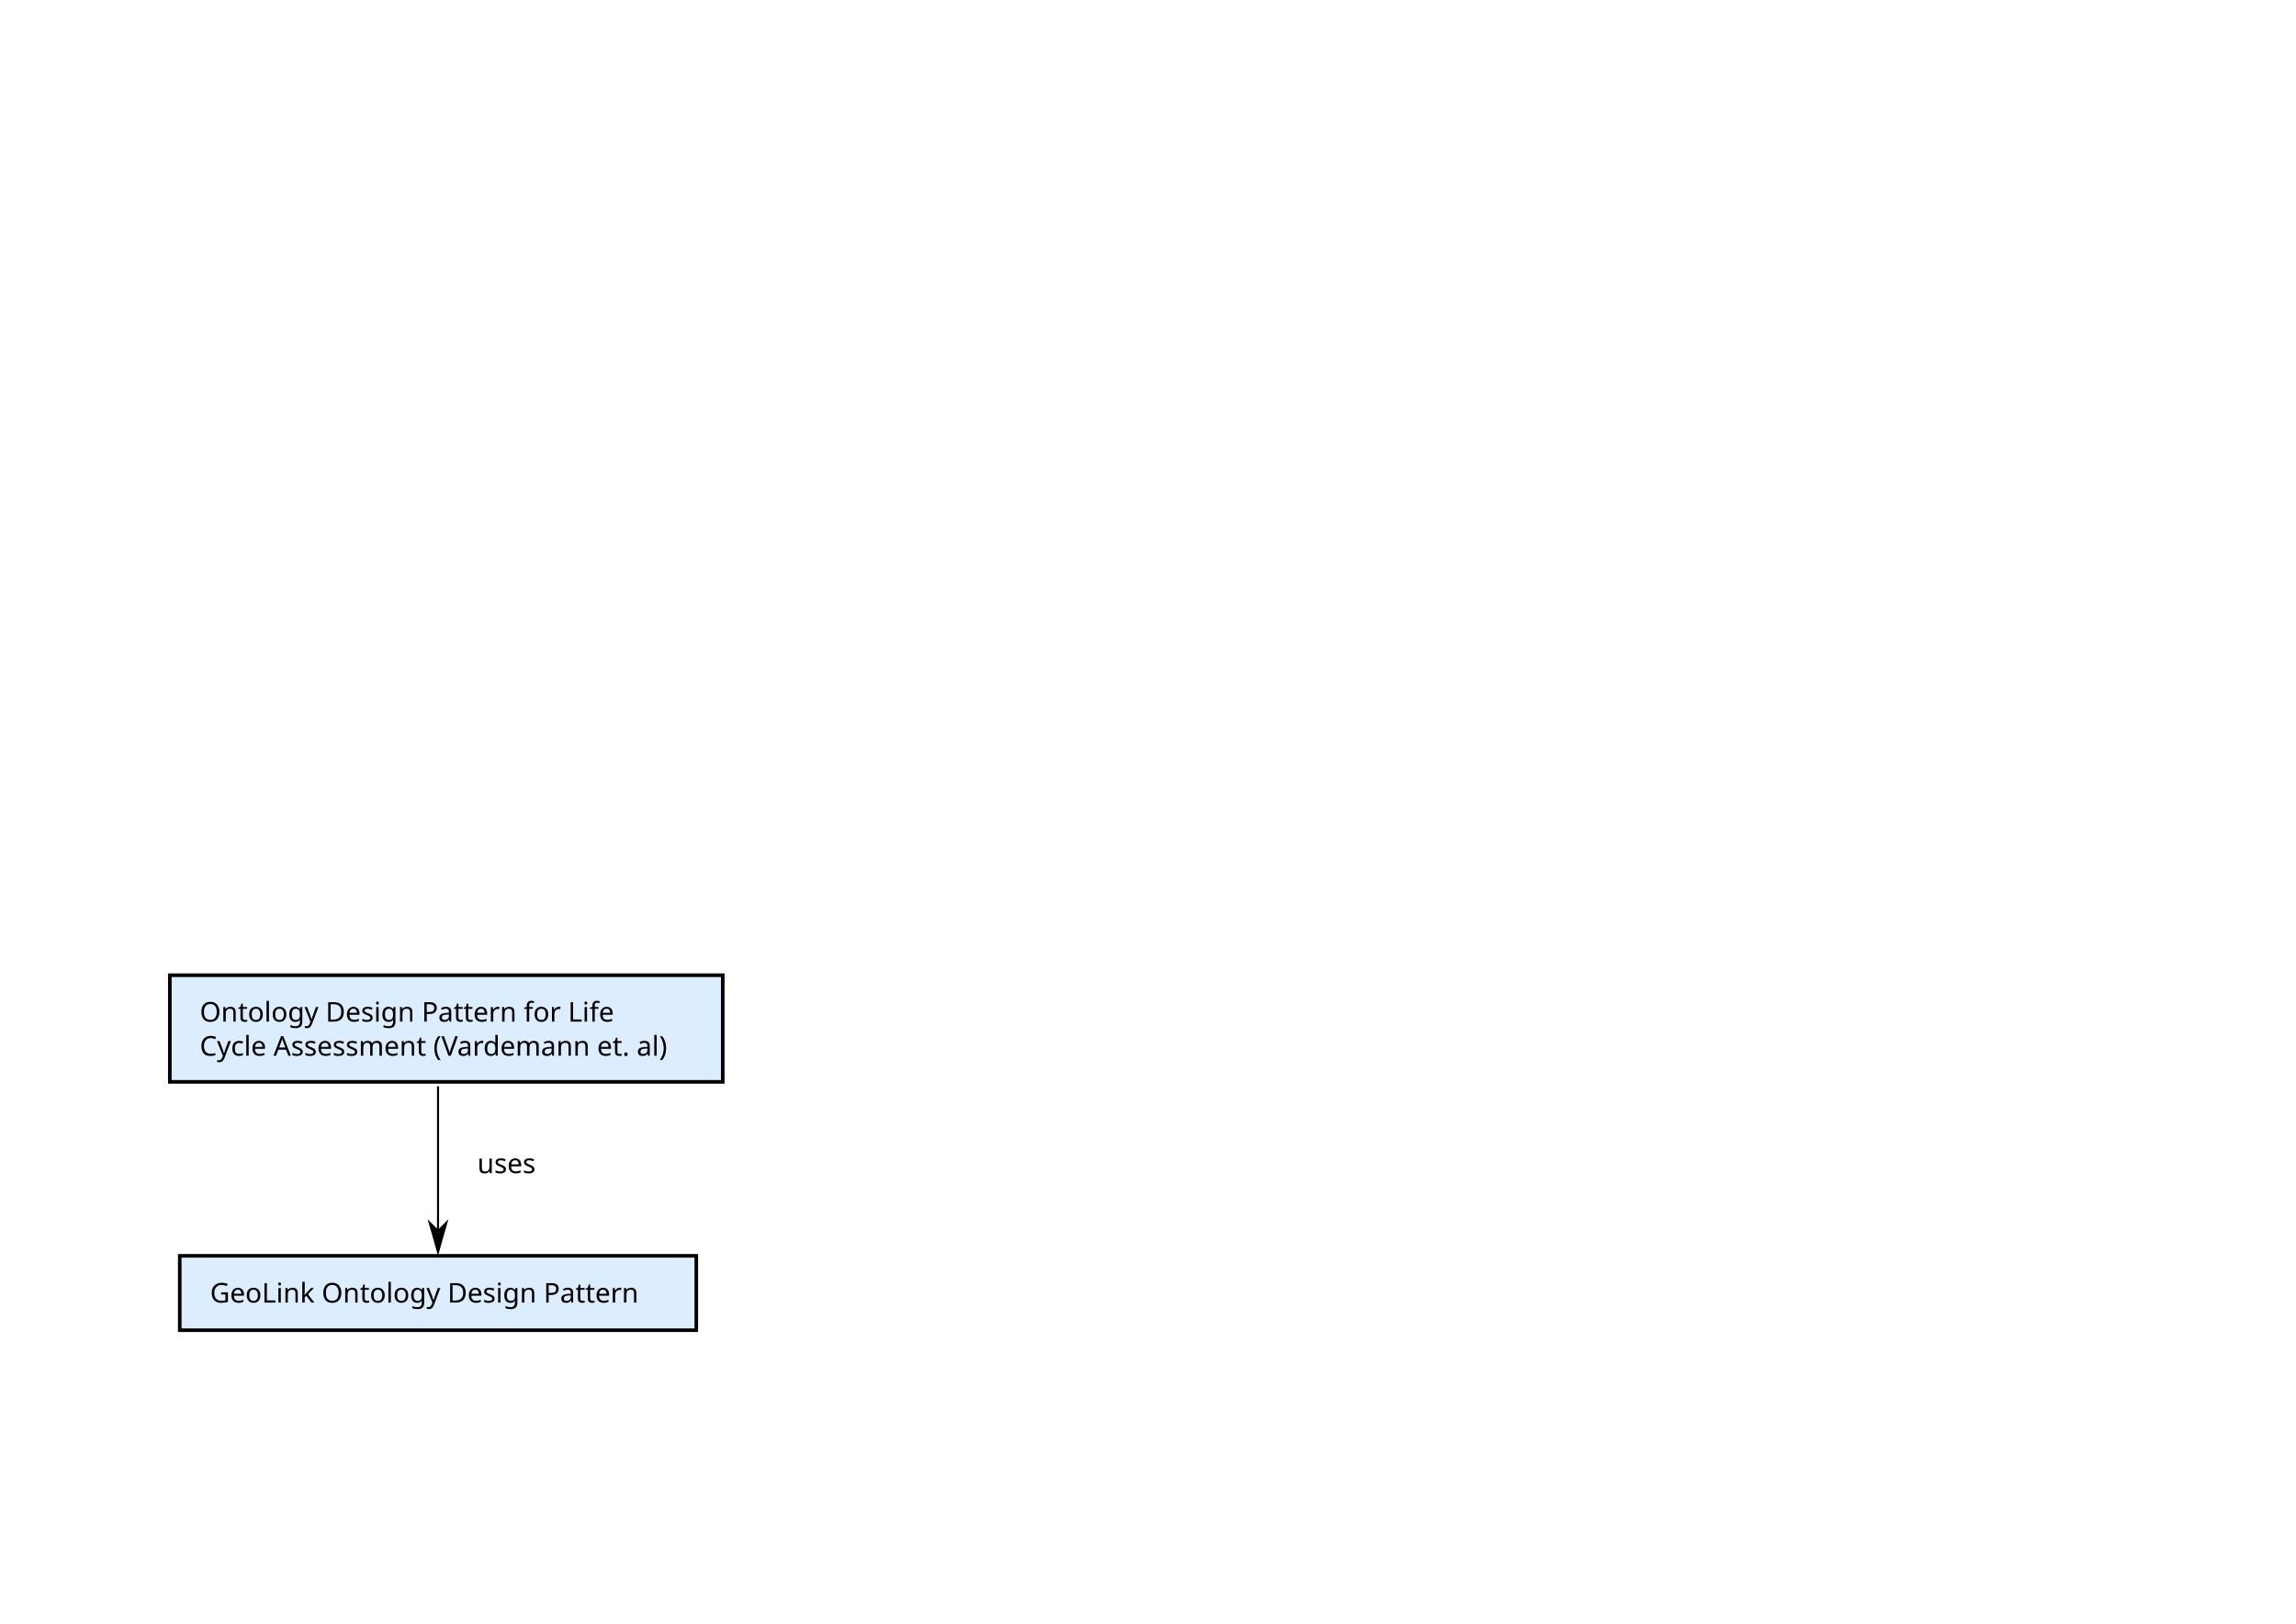
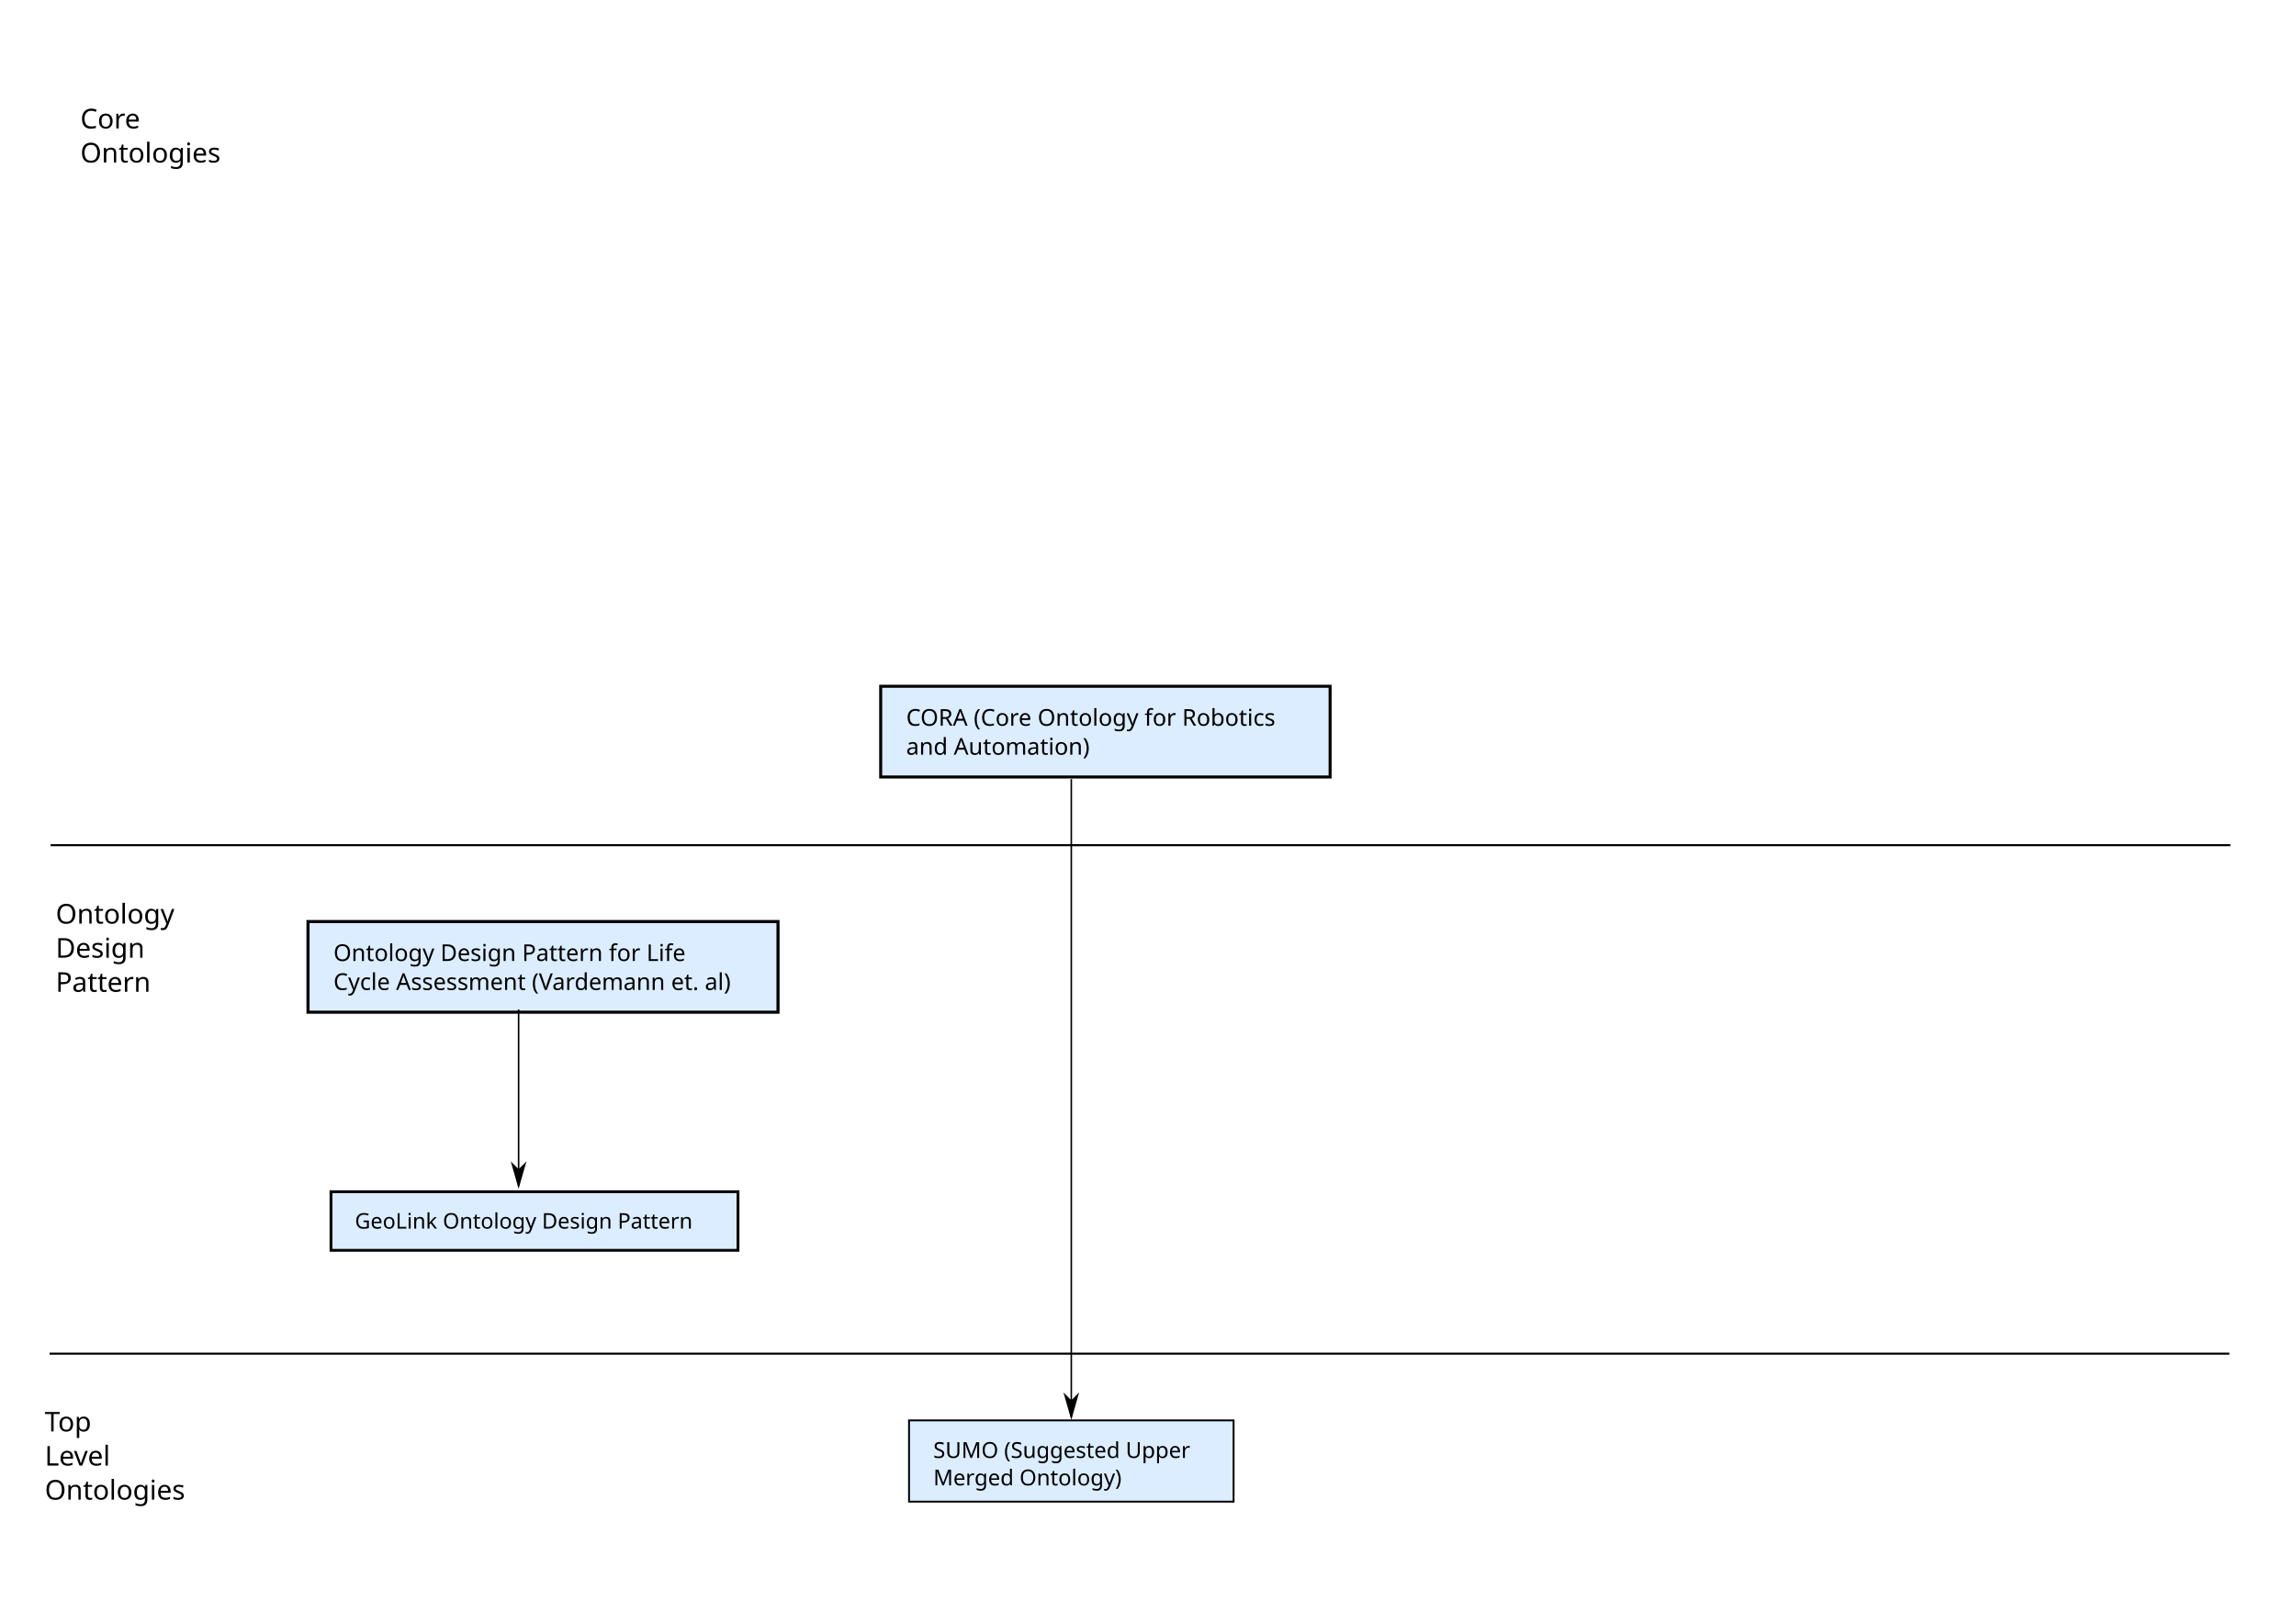
<svg xmlns="http://www.w3.org/2000/svg" width="1122.52" height="793.701" viewBox="0 0 297 210" version="1.1" id="svg8">
  <defs id="defs2">
    <marker orient="auto" refY="0.0" refX="0.0" id="Arrow1Lend" style="overflow:visible;">
      <path id="path892" d="M 0.0,0.0 L 5.0,-5.0 L -12.5,0.0 L 5.0,5.0 L 0.0,0.0 z " style="fill-rule:evenodd;stroke:#000000;stroke-width:1pt;stroke-opacity:1;fill:#000000;fill-opacity:1" transform="scale(0.8) rotate(180) translate(12.5,0)" />
    </marker>
+     <marker orient="auto" refY="0" refX="0" id="Arrow1Lend-3" style="overflow:visible">
+       <path id="path892-6" d="M 0,0 5,-5 -12.5,0 5,5 Z" style="fill:#000000;fill-opacity:1;fill-rule:evenodd;stroke:#000000;stroke-width:1pt;stroke-opacity:1" transform="matrix(-0.8,0,0,-0.8,-10,0)" />
+     </marker>
  </defs>
  <g id="layer1" transform="translate(0,-87.00001)">
-     <rect style="fill:#dbedff;fill-opacity:1;stroke:#000000;stroke-width:0.462;stroke-miterlimit:4;stroke-dasharray:none;stroke-dashoffset:0;stroke-opacity:1" id="rect838" width="66.817" height="9.622" x="23.252" y="249.421" />
-     <text xml:space="preserve" style="font-style:normal;font-weight:normal;font-size:3.528px;line-height:1.25;font-family:sans-serif;letter-spacing:0px;word-spacing:0px;fill:#000000;fill-opacity:1;stroke:none;stroke-width:0.265" x="27.173" y="255.472" id="text836">
-       <tspan id="tspan834" x="27.173" y="255.472" style="stroke-width:0.265">GeoLink Ontology Design Pattern</tspan>
+     <rect style="fill:#dbedff;fill-opacity:1;stroke:#000000;stroke-width:0.364;stroke-miterlimit:4;stroke-dasharray:none;stroke-dashoffset:0;stroke-opacity:1" id="rect838" width="52.649" height="7.582" x="42.815" y="241.128" />
+     <text xml:space="preserve" style="font-style:normal;font-weight:normal;font-size:2.78px;line-height:1.25;font-family:sans-serif;letter-spacing:0px;word-spacing:0px;fill:#000000;fill-opacity:1;stroke:none;stroke-width:0.208" x="45.904" y="245.896" id="text836">
+       <tspan id="tspan834" x="45.904" y="245.896" style="stroke-width:0.208">GeoLink Ontology Design Pattern</tspan>
    </text>
-     <rect style="fill:#dbedff;fill-opacity:1;stroke:#000000;stroke-width:0.468;stroke-miterlimit:4;stroke-dasharray:none;stroke-dashoffset:0;stroke-opacity:1" id="rect838-3" width="71.522" height="13.792" x="21.969" y="213.13" />
-     <text xml:space="preserve" style="font-style:normal;font-weight:normal;font-size:3.528px;line-height:1.25;font-family:sans-serif;letter-spacing:0px;word-spacing:0px;fill:#000000;fill-opacity:1;stroke:none;stroke-width:0.265" x="25.837" y="219.129" id="text836-6">
-       <tspan x="25.837" y="219.129" style="stroke-width:0.265" id="tspan879">Ontology Design Pattern for Life </tspan>
-       <tspan x="25.837" y="223.538" style="stroke-width:0.265" id="tspan883">Cycle Assessment (Vardemann et. al)</tspan>
+     <rect style="fill:#dbedff;fill-opacity:1;stroke:#000000;stroke-width:0.398;stroke-miterlimit:4;stroke-dasharray:none;stroke-dashoffset:0;stroke-opacity:1" id="rect838-3" width="60.799" height="11.724" x="39.841" y="206.188" />
+     <text xml:space="preserve" style="font-style:normal;font-weight:normal;font-size:2.999px;line-height:1.25;font-family:sans-serif;letter-spacing:0px;word-spacing:0px;fill:#000000;fill-opacity:1;stroke:none;stroke-width:0.225" x="43.129" y="211.287" id="text836-6">
+       <tspan x="43.129" y="211.287" style="stroke-width:0.225" id="tspan879">Ontology Design Pattern for Life </tspan>
+       <tspan x="43.129" y="215.035" style="stroke-width:0.225" id="tspan883">Cycle Assessment (Vardemann et. al)</tspan>
    </text>
-     <path style="fill:none;stroke:#000000;stroke-width:0.265px;stroke-linecap:butt;stroke-linejoin:miter;stroke-opacity:1;marker-end:url(#Arrow1Lend)" d="m 56.661,227.499 v 21.382" id="path887" />
-     <text xml:space="preserve" style="font-style:normal;font-weight:normal;font-size:3.528px;line-height:1.25;font-family:sans-serif;letter-spacing:0px;word-spacing:0px;fill:#000000;fill-opacity:1;stroke:none;stroke-width:0.265" x="61.739" y="238.735" id="text1491">
-       <tspan id="tspan1489" x="61.739" y="238.735" style="stroke-width:0.265">uses</tspan>
+     <path style="fill:none;stroke:#000000;stroke-width:0.2;stroke-linecap:butt;stroke-linejoin:miter;stroke-miterlimit:4;stroke-dasharray:none;stroke-opacity:1;marker-end:url(#Arrow1Lend)" d="m 67.085,217.557 v 22.813" id="path887" />
+     <rect style="fill:#dbedff;fill-opacity:1;stroke:#000000;stroke-width:0.24;stroke-miterlimit:4;stroke-dasharray:none;stroke-dashoffset:0;stroke-opacity:1" id="rect838-7" width="41.983" height="10.51" x="117.588" y="270.704" />
+     <text xml:space="preserve" style="font-style:normal;font-weight:normal;font-size:2.839px;line-height:1.25;font-family:sans-serif;letter-spacing:0px;word-spacing:0px;fill:#000000;fill-opacity:1;stroke:none;stroke-width:0.213" x="120.728" y="275.559" id="text836-5">
+       <tspan x="120.728" y="275.559" style="stroke-width:0.213" id="tspan1071">SUMO (Suggested Upper </tspan>
+       <tspan x="120.728" y="279.108" style="stroke-width:0.213" id="tspan1075">Merged Ontology)</tspan>
+     </text>
+     <path style="fill:none;stroke:#000000;stroke-width:0.2;stroke-linecap:butt;stroke-linejoin:miter;stroke-miterlimit:4;stroke-dasharray:none;stroke-opacity:1;marker-end:url(#Arrow1Lend-3)" d="m 138.579,187.764 v 82.491" id="path887-5" />
+     <path style="fill:none;stroke:#000000;stroke-width:0.265px;stroke-linecap:butt;stroke-linejoin:miter;stroke-opacity:1" d="M 6.414,262.072 H 288.384" id="path896" />
+     <text xml:space="preserve" style="font-style:normal;font-weight:normal;font-size:3.528px;line-height:1.25;font-family:sans-serif;letter-spacing:0px;word-spacing:0px;fill:#000000;fill-opacity:1;stroke:none;stroke-width:0.265" x="5.792" y="272.133" id="text836-5-6">
+       <tspan id="tspan834-3-2" x="5.792" y="272.133" style="stroke-width:0.265">Top</tspan>
+       <tspan x="5.792" y="276.543" style="stroke-width:0.265" id="tspan916">Level</tspan>
+       <tspan x="5.792" y="280.952" style="stroke-width:0.265" id="tspan918">Ontologies</tspan>
+     </text>
+     <path style="fill:none;stroke:#000000;stroke-width:0.265px;stroke-linecap:butt;stroke-linejoin:miter;stroke-opacity:1" d="M 6.548,196.312 H 288.517" id="path896-9" />
+     <text xml:space="preserve" style="font-style:normal;font-weight:normal;font-size:3.528px;line-height:1.25;font-family:sans-serif;letter-spacing:0px;word-spacing:0px;fill:#000000;fill-opacity:1;stroke:none;stroke-width:0.265" x="7.202" y="206.451" id="text836-5-6-1">
+       <tspan x="7.202" y="206.451" style="stroke-width:0.265" id="tspan918-0">Ontology</tspan>
+       <tspan x="7.202" y="210.861" style="stroke-width:0.265" id="tspan964">Design</tspan>
+       <tspan x="7.202" y="215.271" style="stroke-width:0.265" id="tspan966">Pattern</tspan>
+     </text>
+     <text xml:space="preserve" style="font-style:normal;font-weight:normal;font-size:3.528px;line-height:1.25;font-family:sans-serif;letter-spacing:0px;word-spacing:0px;fill:#000000;fill-opacity:1;stroke:none;stroke-width:0.265" x="10.385" y="103.61" id="text836-5-6-1-9">
+       <tspan x="10.385" y="103.61" style="stroke-width:0.265" id="tspan966-0">Core </tspan>
+       <tspan x="10.385" y="108.019" style="stroke-width:0.265" id="tspan997">Ontologies</tspan>
+     </text>
+     <rect style="fill:#dbedff;fill-opacity:1;stroke:#000000;stroke-width:0.389;stroke-miterlimit:4;stroke-dasharray:none;stroke-dashoffset:0;stroke-opacity:1" id="rect838-3-6" width="58.135" height="11.733" x="113.922" y="175.758" />
+     <text xml:space="preserve" style="font-style:normal;font-weight:normal;font-size:2.999px;line-height:1.25;font-family:sans-serif;letter-spacing:0px;word-spacing:0px;fill:#000000;fill-opacity:1;stroke:none;stroke-width:0.225" x="117.214" y="180.861" id="text836-6-2">
+       <tspan x="117.214" y="180.861" style="stroke-width:0.225" id="tspan883-1">CORA (Core Ontology for Robotics</tspan>
+       <tspan x="117.214" y="184.609" style="stroke-width:0.225" id="tspan1823">and Automation)</tspan>
    </text>
  </g>
</svg>
